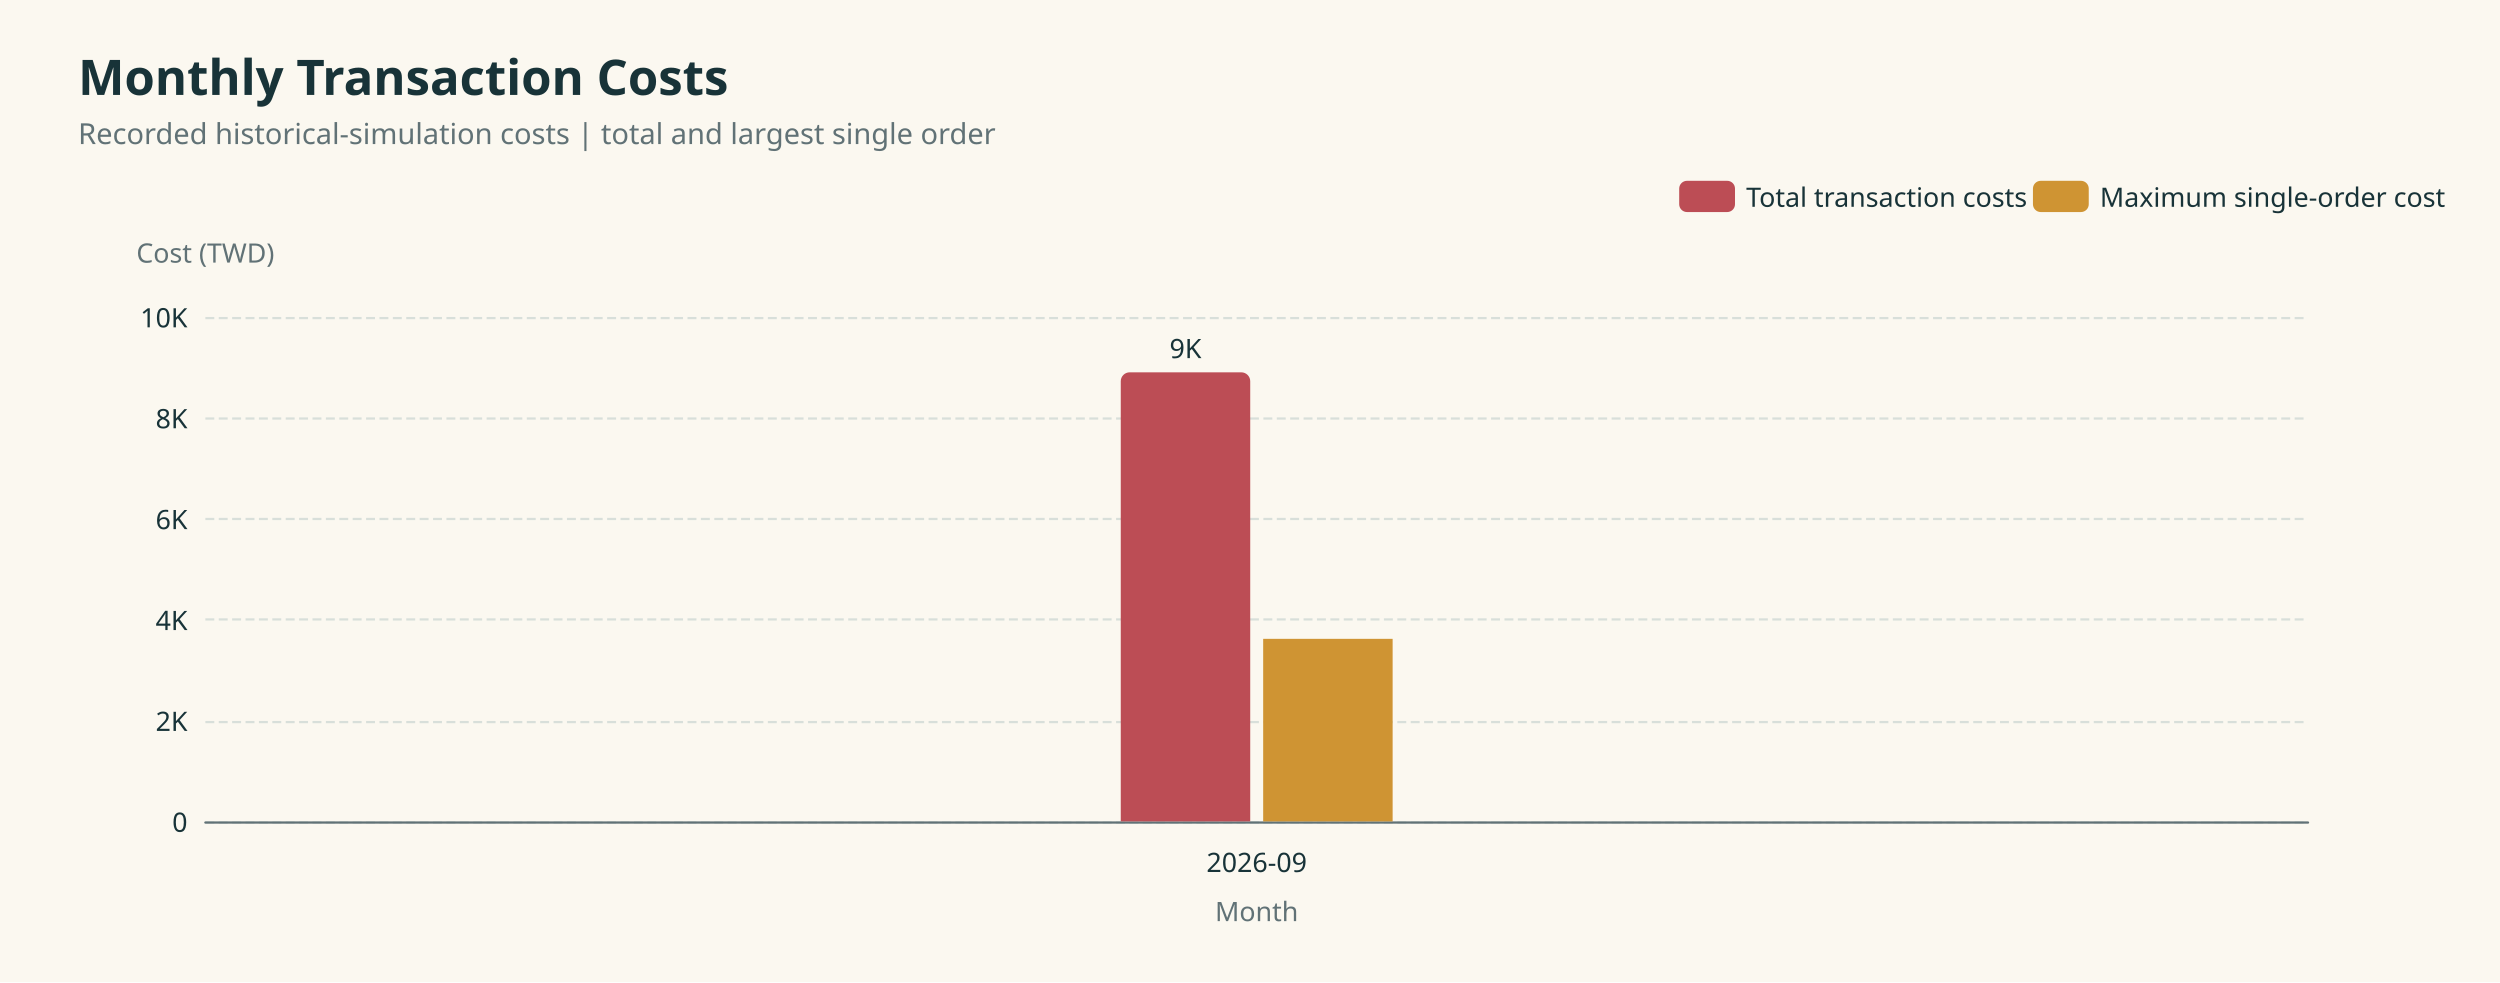
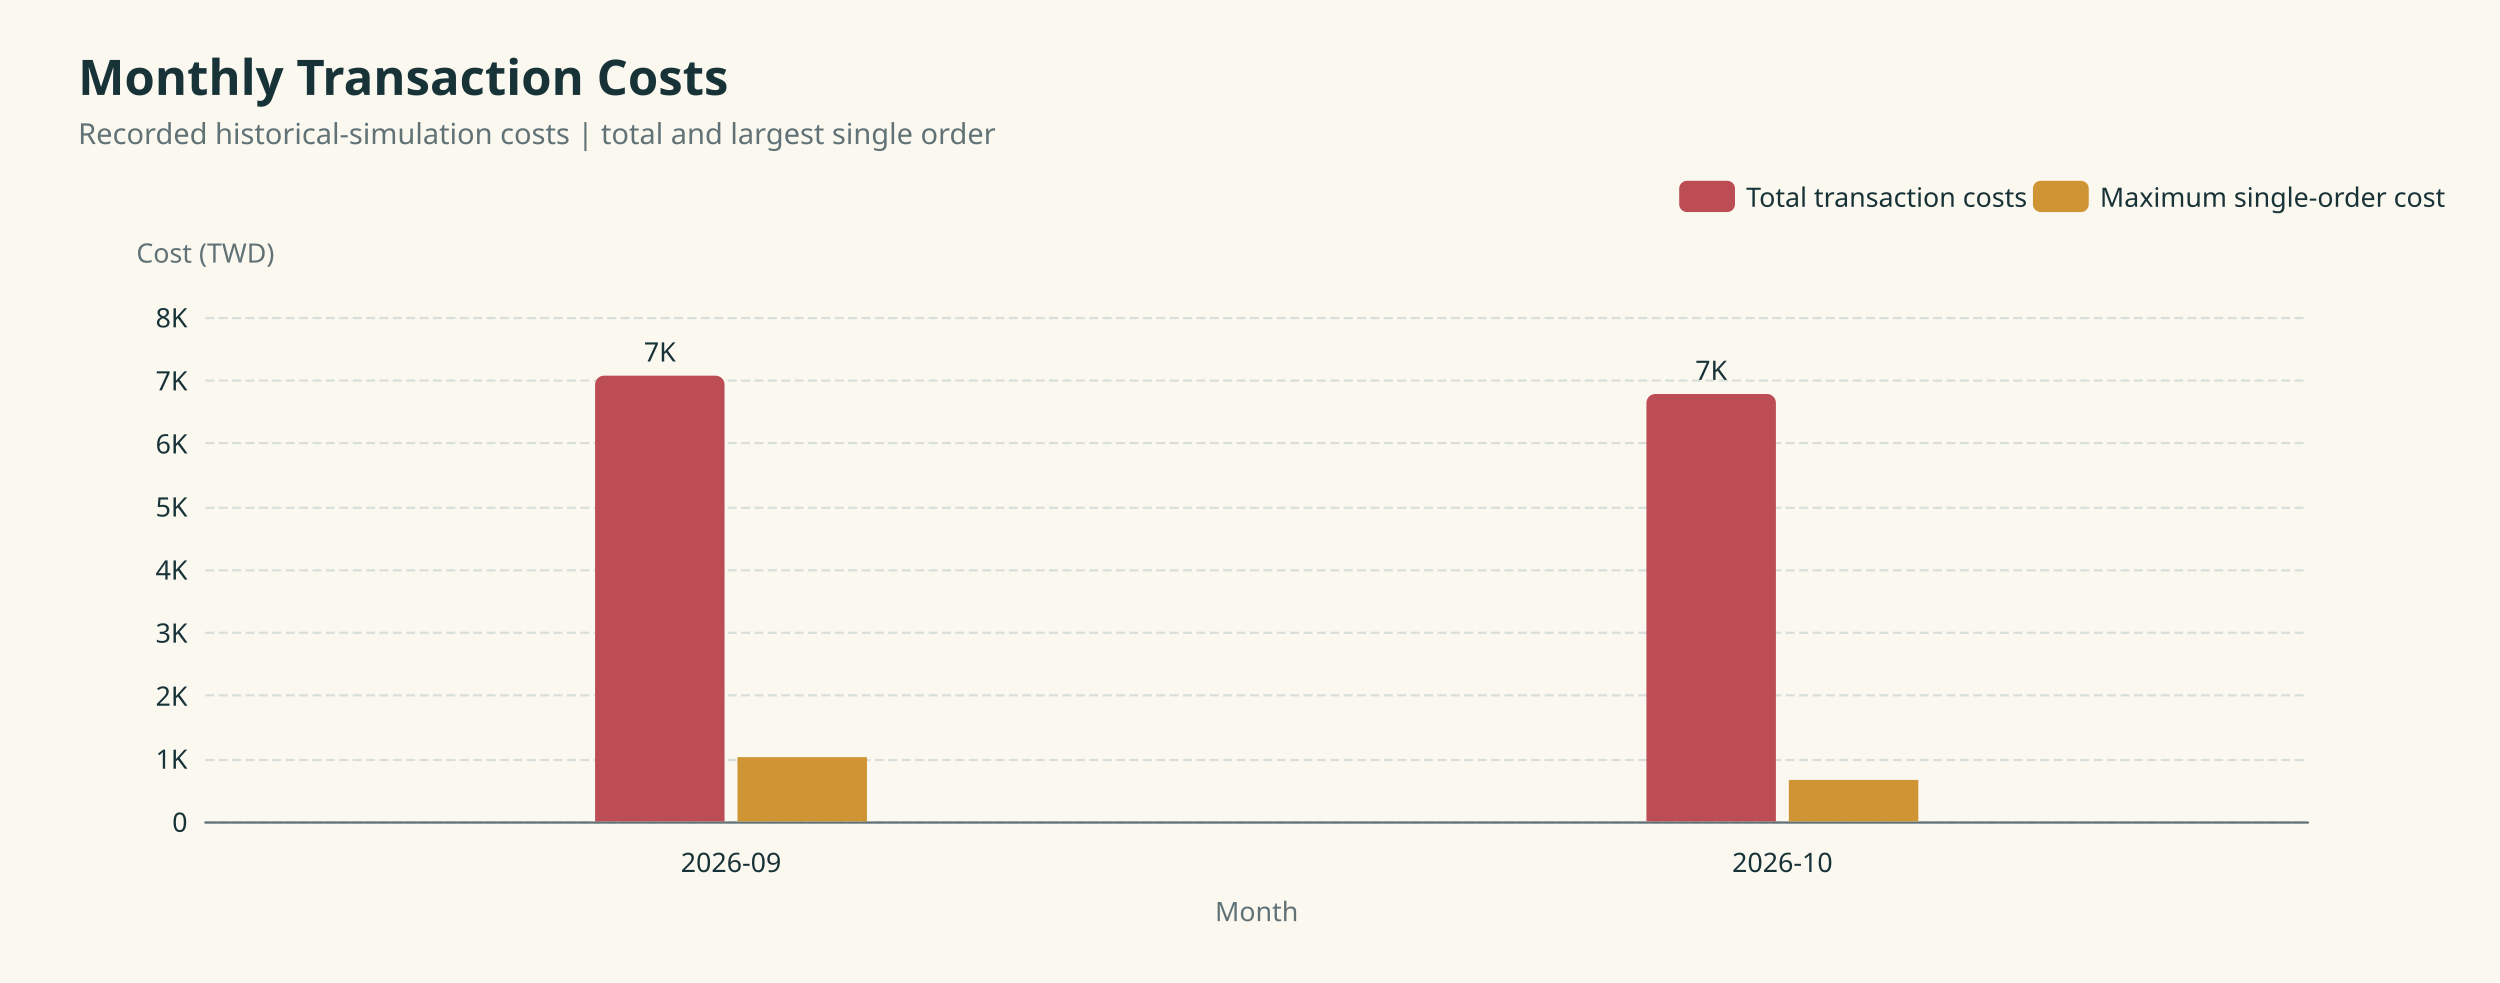
<svg xmlns="http://www.w3.org/2000/svg" width="1120" height="440" version="1.1" baseProfile="full" viewBox="0 0 1120 440">
  <rect width="1120" height="440" x="0" y="0" fill="#fbf8f0" />
  <path d="M92 368.5L1034 368.5" fill="none" pointer-events="visible" stroke="#d8dfda" stroke-dasharray="4,2" class="zr2-cls-7" />
-   <path d="M92 323.5L1034 323.5" fill="none" pointer-events="visible" stroke="#d8dfda" stroke-dasharray="4,2" class="zr2-cls-7" />
-   <path d="M92 277.5L1034 277.5" fill="none" pointer-events="visible" stroke="#d8dfda" stroke-dasharray="4,2" class="zr2-cls-7" />
-   <path d="M92 232.5L1034 232.5" fill="none" pointer-events="visible" stroke="#d8dfda" stroke-dasharray="4,2" class="zr2-cls-7" />
-   <path d="M92 187.5L1034 187.5" fill="none" pointer-events="visible" stroke="#d8dfda" stroke-dasharray="4,2" class="zr2-cls-7" />
+   <path d="M92 340.5L1034 340.5" fill="none" pointer-events="visible" stroke="#d8dfda" stroke-dasharray="4,2" class="zr2-cls-7" />
+   <path d="M92 311.5L1034 311.5" fill="none" pointer-events="visible" stroke="#d8dfda" stroke-dasharray="4,2" class="zr2-cls-7" />
+   <path d="M92 283.5L1034 283.5" fill="none" pointer-events="visible" stroke="#d8dfda" stroke-dasharray="4,2" class="zr2-cls-7" />
+   <path d="M92 255.5L1034 255.5" fill="none" pointer-events="visible" stroke="#d8dfda" stroke-dasharray="4,2" class="zr2-cls-7" />
+   <path d="M92 227.5L1034 227.5" fill="none" pointer-events="visible" stroke="#d8dfda" stroke-dasharray="4,2" class="zr2-cls-7" />
+   <path d="M92 198.5L1034 198.5" fill="none" pointer-events="visible" stroke="#d8dfda" stroke-dasharray="4,2" class="zr2-cls-7" />
+   <path d="M92 170.5L1034 170.5" fill="none" pointer-events="visible" stroke="#d8dfda" stroke-dasharray="4,2" class="zr2-cls-7" />
  <path d="M92 142.5L1034 142.5" fill="none" pointer-events="visible" stroke="#d8dfda" stroke-dasharray="4,2" class="zr2-cls-7" />
  <text dominant-baseline="central" text-anchor="middle" style="font-size:12px;font-family:sans-serif;" xml:space="preserve" y="-14" transform="translate(92 127)" fill="#617276">Cost (TWD)</text>
  <text dominant-baseline="central" text-anchor="middle" style="font-size:12px;font-family:sans-serif;" y="6" transform="translate(563 402)" fill="#617276">Month</text>
  <path d="M92 368.5L1034 368.5" fill="none" pointer-events="visible" stroke="#617276" stroke-linecap="round" class="zr2-cls-7" />
  <text dominant-baseline="central" text-anchor="end" style="font-size:12px;font-family:sans-serif;" transform="translate(84 368)" fill="#183338">0</text>
-   <text dominant-baseline="central" text-anchor="end" style="font-size:12px;font-family:sans-serif;" transform="translate(84 322.8)" fill="#183338">2K</text>
-   <text dominant-baseline="central" text-anchor="end" style="font-size:12px;font-family:sans-serif;" transform="translate(84 277.6)" fill="#183338">4K</text>
-   <text dominant-baseline="central" text-anchor="end" style="font-size:12px;font-family:sans-serif;" transform="translate(84 232.4)" fill="#183338">6K</text>
-   <text dominant-baseline="central" text-anchor="end" style="font-size:12px;font-family:sans-serif;" transform="translate(84 187.2)" fill="#183338">8K</text>
-   <text dominant-baseline="central" text-anchor="end" style="font-size:12px;font-family:sans-serif;" transform="translate(84 142)" fill="#183338">10K</text>
-   <text dominant-baseline="central" text-anchor="middle" style="font-size:12px;font-family:sans-serif;" y="6" transform="translate(563 380)" fill="#183338">2026-09</text>
-   <path d="M506.1 166.8L556.1 166.8A4 4 0 0 1 560.1 170.8L560.1 368L502.1 368L502.1 170.8A4 4 0 0 1 506.1 166.8Z" fill="#bc4d55" ecmeta_series_index="0" ecmeta_data_index="0" ecmeta_ssr_type="chart" class="zr2-cls-8" />
-   <path d="M565.9 368l58 0l0 -81.8l-58 0Z" fill="#cf9433" ecmeta_series_index="1" ecmeta_data_index="0" ecmeta_ssr_type="chart" class="zr2-cls-9" />
-   <text dominant-baseline="central" text-anchor="middle" style="font-size:12px;font-family:sans-serif;" y="-6" transform="translate(531.1 161.7764)" fill="#183338">9K</text>
+   <text dominant-baseline="central" text-anchor="end" style="font-size:12px;font-family:sans-serif;" transform="translate(84 339.75)" fill="#183338">1K</text>
+   <text dominant-baseline="central" text-anchor="end" style="font-size:12px;font-family:sans-serif;" transform="translate(84 311.5)" fill="#183338">2K</text>
+   <text dominant-baseline="central" text-anchor="end" style="font-size:12px;font-family:sans-serif;" transform="translate(84 283.25)" fill="#183338">3K</text>
+   <text dominant-baseline="central" text-anchor="end" style="font-size:12px;font-family:sans-serif;" transform="translate(84 255)" fill="#183338">4K</text>
+   <text dominant-baseline="central" text-anchor="end" style="font-size:12px;font-family:sans-serif;" transform="translate(84 226.75)" fill="#183338">5K</text>
+   <text dominant-baseline="central" text-anchor="end" style="font-size:12px;font-family:sans-serif;" transform="translate(84 198.5)" fill="#183338">6K</text>
+   <text dominant-baseline="central" text-anchor="end" style="font-size:12px;font-family:sans-serif;" transform="translate(84 170.25)" fill="#183338">7K</text>
+   <text dominant-baseline="central" text-anchor="end" style="font-size:12px;font-family:sans-serif;" transform="translate(84 142)" fill="#183338">8K</text>
+   <text dominant-baseline="central" text-anchor="middle" style="font-size:12px;font-family:sans-serif;" y="6" transform="translate(327.5 380)" fill="#183338">2026-09</text>
+   <text dominant-baseline="central" text-anchor="middle" style="font-size:12px;font-family:sans-serif;" y="6" transform="translate(798.5 380)" fill="#183338">2026-10</text>
+   <path d="M270.6 168.3L320.6 168.3A4 4 0 0 1 324.6 172.3L324.6 368L266.6 368L266.6 172.3A4 4 0 0 1 270.6 168.3Z" fill="#bc4d55" ecmeta_series_index="0" ecmeta_data_index="0" ecmeta_ssr_type="chart" class="zr2-cls-8" />
+   <path d="M741.6 176.5L791.6 176.5A4 4 0 0 1 795.6 180.5L795.6 368L737.6 368L737.6 180.5A4 4 0 0 1 741.6 176.5Z" fill="#bc4d55" ecmeta_series_index="0" ecmeta_data_index="1" ecmeta_ssr_type="chart" class="zr2-cls-8" />
+   <path d="M330.4 368l58 0l0 -28.8l-58 0Z" fill="#cf9433" ecmeta_series_index="1" ecmeta_data_index="0" ecmeta_ssr_type="chart" class="zr2-cls-9" />
+   <path d="M801.4 368l58 0l0 -18.6l-58 0Z" fill="#cf9433" ecmeta_series_index="1" ecmeta_data_index="1" ecmeta_ssr_type="chart" class="zr2-cls-9" />
+   <text dominant-baseline="central" text-anchor="middle" style="font-size:12px;font-family:sans-serif;" y="-6" transform="translate(295.6 163.3088)" fill="#183338">7K</text>
+   <text dominant-baseline="central" text-anchor="middle" style="font-size:12px;font-family:sans-serif;" y="-6" transform="translate(766.6 171.5228)" fill="#183338">7K</text>
  <path d="M-5 -5l342.7 0l0 24l-342.7 0Z" transform="translate(752.28 81)" fill="rgb(0,0,0)" fill-opacity="0" stroke="#b7b9be" stroke-width="0" class="zr2-cls-7" />
  <path d="M3.5 0L21.5 0A3.5 3.5 0 0 1 25 3.5L25 10.5A3.5 3.5 0 0 1 21.5 14L3.5 14A3.5 3.5 0 0 1 0 10.5L0 3.5A3.5 3.5 0 0 1 3.5 0Z" transform="translate(752.28 81)" fill="#bc4d55" ecmeta_series_index="0" ecmeta_data_index="0" ecmeta_ssr_type="legend" ecmeta_silent="true" class="zr2-cls-7" />
  <text dominant-baseline="central" text-anchor="start" style="font-size:12px;font-family:sans-serif;" xml:space="preserve" x="30" y="7" transform="translate(752.28 81)" fill="#183338">Total transaction costs</text>
  <path d="M0 0l150.5 0l0 14l-150.5 0Z" transform="translate(752.28 81)" fill="none" pointer-events="visible" ecmeta_series_index="0" ecmeta_data_index="0" ecmeta_ssr_type="legend" class="zr2-cls-10" />
  <path d="M3.5 0L21.5 0A3.5 3.5 0 0 1 25 3.5L25 10.5A3.5 3.5 0 0 1 21.5 14L3.5 14A3.5 3.5 0 0 1 0 10.5L0 3.5A3.5 3.5 0 0 1 3.5 0Z" transform="translate(910.76 81)" fill="#cf9433" ecmeta_series_index="1" ecmeta_data_index="1" ecmeta_ssr_type="legend" ecmeta_silent="true" class="zr2-cls-7" />
  <text dominant-baseline="central" text-anchor="start" style="font-size:12px;font-family:sans-serif;" xml:space="preserve" x="30" y="7" transform="translate(910.76 81)" fill="#183338">Maximum single-order cost</text>
  <path d="M0 0l174.2 0l0 14l-174.2 0Z" transform="translate(910.76 81)" fill="none" pointer-events="visible" ecmeta_series_index="1" ecmeta_data_index="1" ecmeta_ssr_type="legend" class="zr2-cls-10" />
  <path d="M-5 -5l393.9 0l0 53l-393.9 0Z" transform="translate(35 23)" fill="rgb(0,0,0)" fill-opacity="0" stroke="#3c3c41" stroke-width="0" class="zr2-cls-7" />
  <text dominant-baseline="central" text-anchor="start" style="font-size:22px;font-family:sans-serif;font-weight:700;" xml:space="preserve" y="11" transform="translate(35 23)" fill="#183338">Monthly Transaction Costs</text>
  <text dominant-baseline="central" text-anchor="start" style="font-size:13px;font-family:sans-serif;" xml:space="preserve" y="36.5" transform="translate(35 23)" fill="#617276">Recorded historical-simulation costs | total and largest single order</text>
  <style>
.zr2-cls-7:hover {
pointer-events:none;
}
.zr2-cls-8:hover {
cursor:pointer;
fill:rgba(206,84,93,1);
}
.zr2-cls-9:hover {
cursor:pointer;
fill:rgba(227,162,56,1);
}
.zr2-cls-10:hover {
cursor:pointer;
fill:rgba(0,0,0,0);
}



</style>
</svg>
